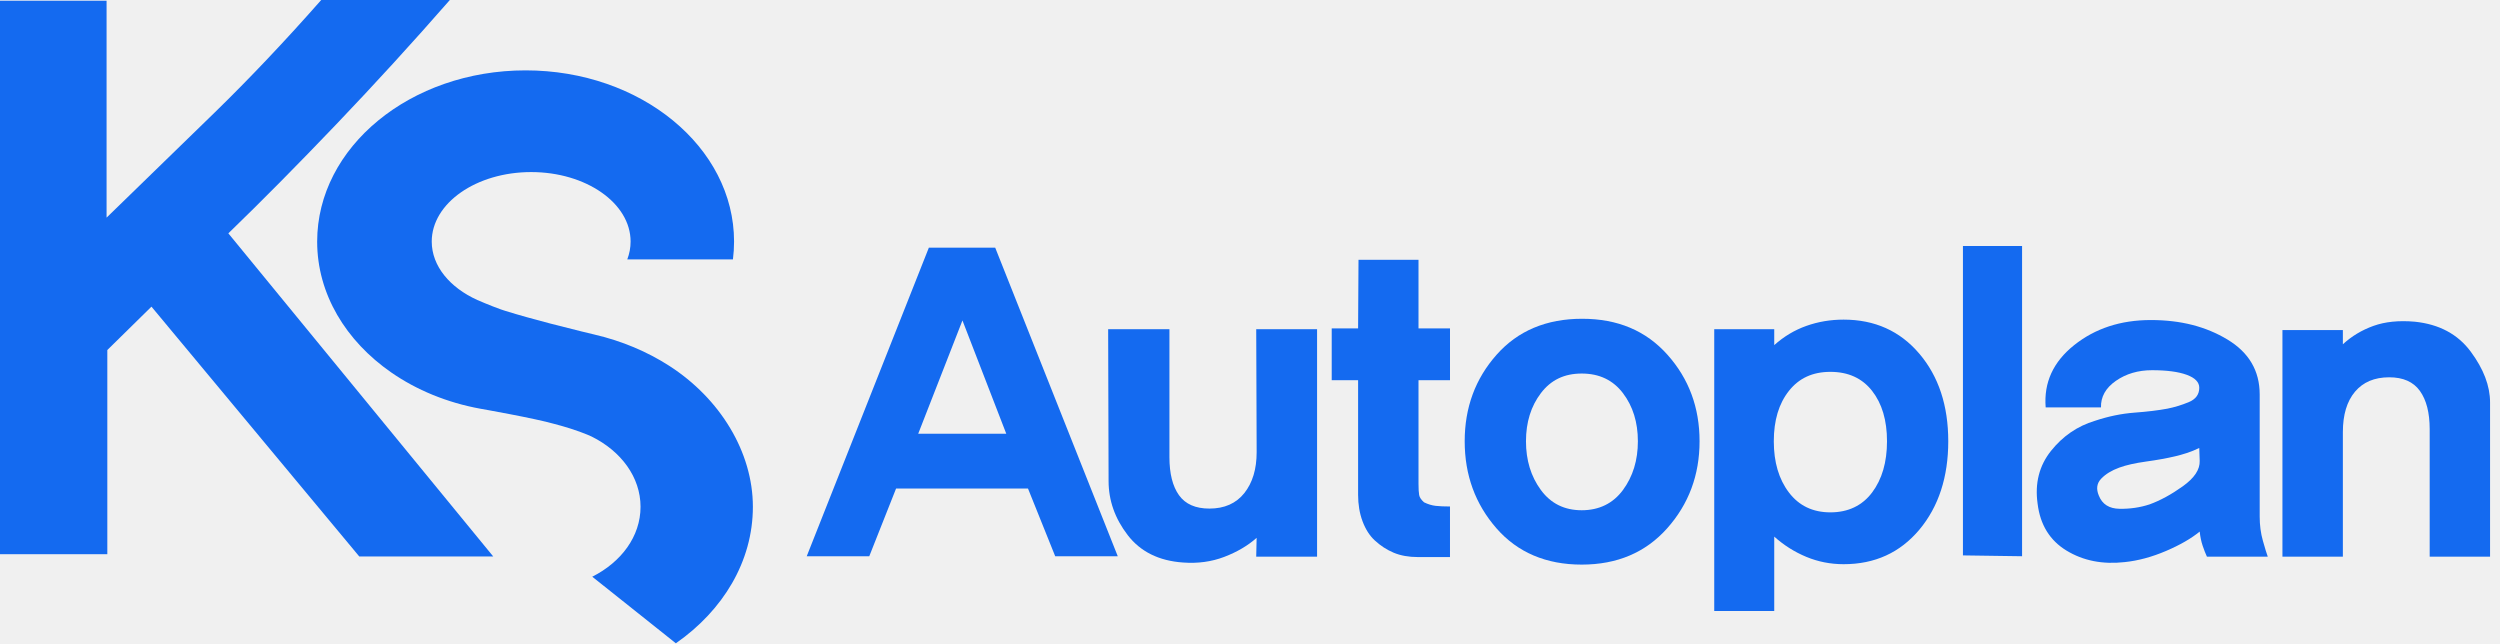
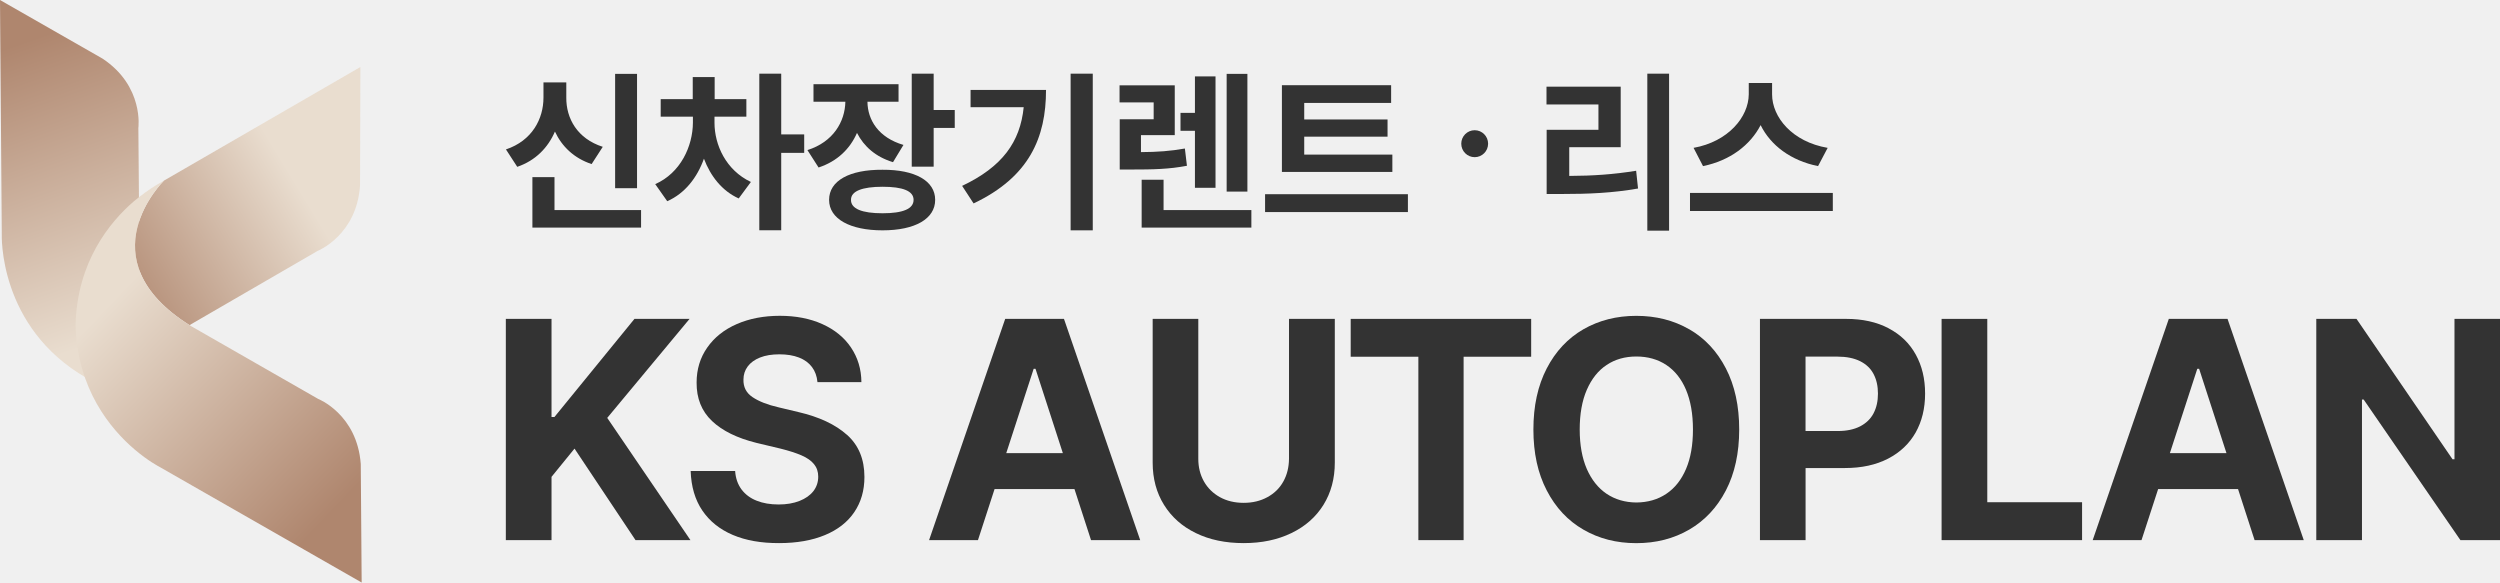
- <svg xmlns="http://www.w3.org/2000/svg" width="171" height="44" viewBox="0 0 171 44" fill="none">
-   <g clip-path="url(#clip0_200_43)">
-     <path d="M72.176 38.047L70.314 33.414H61.292L59.458 38.047H55.18L63.533 16.942H68.073L76.455 38.047H72.177H72.176ZM65.832 21.918L62.805 29.668H68.829L65.832 21.918Z" fill="#146AF0" />
-     <path d="M85.925 38.076L85.954 36.789C85.352 37.322 84.615 37.756 83.742 38.09C82.87 38.423 81.928 38.552 80.919 38.476C79.27 38.361 78.009 37.737 77.136 36.603C76.263 35.469 75.827 34.234 75.827 32.9L75.798 22.519H79.989V31.27C79.989 32.395 80.207 33.263 80.643 33.872C81.08 34.483 81.773 34.787 82.724 34.787C83.752 34.787 84.548 34.435 85.111 33.729C85.673 33.023 85.955 32.09 85.955 30.927L85.926 22.519H90.088V38.076H85.926L85.925 38.076Z" fill="#146AF0" />
-     <path d="M96.998 38.104C96.358 38.104 95.8 38.004 95.325 37.804C94.849 37.604 94.418 37.322 94.029 36.96C93.68 36.636 93.404 36.203 93.199 35.659C92.996 35.116 92.894 34.511 92.894 33.843V26.007H91.089V22.461H92.894L92.922 17.771H97.026V22.461H99.18V26.007H97.026V33.099C97.026 33.442 97.041 33.695 97.07 33.857C97.098 34.019 97.21 34.186 97.404 34.358C97.675 34.491 97.942 34.572 98.204 34.601C98.466 34.63 98.791 34.644 99.179 34.644V38.104H96.997H96.998Z" fill="#146AF0" />
-     <path d="M114.053 24.263C115.518 25.903 116.25 27.876 116.25 30.183C116.25 32.49 115.512 34.472 114.039 36.131C112.564 37.79 110.614 38.619 108.188 38.619C105.763 38.619 103.799 37.79 102.353 36.131C100.907 34.472 100.185 32.49 100.185 30.183C100.185 27.875 100.913 25.903 102.368 24.263C103.823 22.624 105.773 21.804 108.218 21.804C110.663 21.804 112.588 22.624 114.053 24.263ZM111.012 33.514C111.691 32.59 112.031 31.479 112.031 30.183C112.031 28.886 111.691 27.79 111.012 26.894C110.332 25.998 109.391 25.55 108.189 25.55C106.987 25.55 106.074 25.998 105.395 26.894C104.716 27.79 104.377 28.886 104.377 30.183C104.377 31.479 104.716 32.59 105.395 33.514C106.074 34.439 107.006 34.901 108.189 34.901C109.373 34.901 110.332 34.439 111.012 33.514Z" fill="#146AF0" />
-     <path d="M131.282 24.192C132.602 25.746 133.261 27.743 133.261 30.183C133.261 32.624 132.601 34.659 131.282 36.232C129.963 37.805 128.235 38.591 126.102 38.591C125.209 38.591 124.36 38.424 123.556 38.091C122.75 37.757 122.017 37.294 121.358 36.704V41.794H117.254V22.519H121.358V23.606C122.017 23.015 122.75 22.577 123.556 22.291C124.36 22.005 125.21 21.862 126.102 21.862C128.235 21.862 129.963 22.639 131.282 24.193V24.192ZM128.052 33.686C128.731 32.781 129.071 31.613 129.071 30.183C129.071 28.752 128.731 27.605 128.052 26.737C127.372 25.869 126.422 25.435 125.2 25.435C123.977 25.435 123.05 25.869 122.362 26.737C121.673 27.605 121.328 28.753 121.328 30.183C121.328 31.612 121.673 32.781 122.362 33.686C123.05 34.592 123.997 35.045 125.2 35.045C126.403 35.045 127.372 34.592 128.052 33.686Z" fill="#146AF0" />
-     <path d="M134.265 37.989V16.828H138.31V38.047L134.265 37.989Z" fill="#146AF0" />
-     <path d="M150.954 38.076C150.857 37.866 150.76 37.618 150.663 37.333C150.566 37.047 150.498 36.722 150.459 36.36C149.877 36.837 149.106 37.28 148.146 37.69C147.186 38.099 146.249 38.352 145.337 38.447C143.824 38.619 142.495 38.356 141.35 37.661C140.206 36.965 139.545 35.893 139.371 34.444C139.177 33.053 139.482 31.852 140.288 30.841C141.093 29.831 142.097 29.144 143.3 28.781C144.212 28.477 145.114 28.291 146.007 28.224C146.899 28.157 147.646 28.066 148.248 27.952C148.732 27.857 149.218 27.709 149.703 27.509C150.188 27.309 150.43 26.98 150.43 26.523C150.43 26.141 150.144 25.846 149.571 25.636C148.999 25.427 148.208 25.322 147.2 25.322C146.249 25.322 145.424 25.564 144.726 26.05C144.028 26.536 143.688 27.142 143.707 27.867H139.924C139.788 26.17 140.438 24.75 141.874 23.606C143.31 22.462 145.056 21.891 147.113 21.891C149.169 21.891 150.877 22.334 152.351 23.22C153.826 24.107 154.563 25.36 154.563 26.981V35.331C154.563 35.923 154.635 36.475 154.782 36.99C154.927 37.505 155.038 37.867 155.116 38.077H150.954V38.076ZM150.43 30.64C150.158 30.774 149.877 30.889 149.586 30.984C149.295 31.079 149.023 31.155 148.771 31.213C148.208 31.346 147.549 31.466 146.792 31.57C146.035 31.676 145.424 31.813 144.958 31.985C144.434 32.176 144.022 32.428 143.721 32.743C143.42 33.057 143.367 33.443 143.561 33.901C143.794 34.492 144.269 34.792 144.987 34.802C145.705 34.812 146.384 34.712 147.025 34.502C147.762 34.235 148.523 33.82 149.309 33.258C150.095 32.695 150.478 32.118 150.459 31.528L150.429 30.641L150.43 30.64Z" fill="#146AF0" />
-     <path d="M166.19 38.076V29.353C166.19 28.229 165.966 27.357 165.52 26.736C165.074 26.117 164.375 25.807 163.424 25.807C162.415 25.807 161.634 26.136 161.081 26.794C160.528 27.451 160.252 28.372 160.252 29.553V38.076H156.119V22.576H160.252V23.548C160.853 22.995 161.551 22.576 162.346 22.29C163.142 22.004 164.083 21.909 165.169 22.004C166.838 22.176 168.113 22.858 168.996 24.049C169.879 25.24 170.32 26.398 170.32 27.523V38.076H166.187H166.19Z" fill="#146AF0" />
-     <path d="M23.012 8.492C25.649 5.73 28.235 2.9 30.769 0H21.971C19.506 2.797 17.085 5.355 14.708 7.673C12.33 9.993 9.857 12.397 7.29 14.886V0.051H0V37.908H7.341V23.942L10.36 20.975L24.573 38.061H33.736L15.619 15.961C17.91 13.744 20.373 11.255 23.012 8.492V8.492Z" fill="#146AF0" />
-     <path d="M45.766 25.016C44.269 24.054 42.543 23.322 40.666 22.885C40.666 22.885 39.261 22.553 37.629 22.127C36.59 21.855 35.458 21.545 34.54 21.256C34.446 21.225 34.357 21.196 34.271 21.167C33.562 20.918 32.653 20.522 32.653 20.522H32.654C30.776 19.675 29.531 18.201 29.531 16.523C29.531 13.898 32.576 11.77 36.332 11.77C40.088 11.77 43.133 13.898 43.133 16.523C43.133 16.945 43.054 17.353 42.906 17.743H50.133C50.183 17.342 50.21 16.935 50.21 16.523C50.21 10.056 43.826 4.813 35.952 4.813C28.078 4.813 21.694 10.056 21.694 16.523C21.694 20.112 23.66 23.323 26.756 25.472C28.486 26.672 30.567 27.539 32.856 27.956C32.856 27.956 36.56 28.605 37.941 29.003C38.342 29.109 38.696 29.212 39.009 29.311C39.484 29.462 39.86 29.602 40.159 29.725C40.264 29.772 40.374 29.812 40.476 29.864C42.478 30.859 43.813 32.636 43.813 34.664C43.813 36.692 42.493 38.448 40.51 39.447L46.229 44.001C49.451 41.756 51.497 38.407 51.497 34.664C51.497 30.921 49.255 27.257 45.768 25.017L45.766 25.016Z" fill="#146AF0" />
+ <svg xmlns="http://www.w3.org/2000/svg" width="206" height="48" viewBox="0 0 206 48" fill="none">
+   <g clip-path="url(#clip0_1101_213)">
+     <path d="M56.819 26.276H52.28L45.686 34.36H45.446V26.276H41.681V44.507H45.446V39.292L47.34 36.965L52.367 44.507H56.893L50.036 34.434L56.819 26.276Z" fill="#333333" />
+     <path d="M69.791 35.831C68.832 34.975 67.496 34.35 65.787 33.953L64.155 33.564C63.243 33.356 62.529 33.073 62.012 32.726C61.492 32.379 61.243 31.894 61.261 31.274C61.261 30.871 61.377 30.51 61.611 30.195C61.846 29.881 62.183 29.636 62.625 29.46C63.068 29.284 63.598 29.196 64.22 29.196C64.842 29.196 65.376 29.284 65.833 29.46C66.289 29.636 66.644 29.895 66.906 30.242C67.164 30.584 67.316 31.001 67.358 31.486H70.98C70.971 30.422 70.685 29.474 70.127 28.641C69.57 27.808 68.777 27.165 67.763 26.707C66.75 26.249 65.579 26.022 64.257 26.022C62.934 26.022 61.754 26.249 60.713 26.702C59.671 27.156 58.86 27.803 58.275 28.641C57.69 29.478 57.4 30.441 57.4 31.523C57.39 32.824 57.814 33.879 58.667 34.688C59.519 35.498 60.74 36.099 62.33 36.493L64.326 36.969C65.026 37.145 65.602 37.33 66.049 37.525C66.496 37.719 66.837 37.955 67.072 38.242C67.307 38.529 67.422 38.871 67.422 39.274C67.422 39.727 67.289 40.125 67.022 40.472C66.754 40.814 66.372 41.083 65.879 41.277C65.386 41.471 64.814 41.569 64.16 41.569C63.473 41.569 62.87 41.467 62.349 41.258C61.828 41.055 61.409 40.74 61.1 40.328C60.791 39.912 60.616 39.408 60.575 38.811H56.911C56.953 40.097 57.271 41.18 57.87 42.064C58.469 42.947 59.303 43.618 60.377 44.076C61.45 44.534 62.722 44.757 64.197 44.752C65.657 44.752 66.92 44.53 67.975 44.09C69.035 43.651 69.842 43.017 70.395 42.198C70.952 41.374 71.229 40.412 71.229 39.301C71.229 37.839 70.749 36.682 69.791 35.827V35.831Z" fill="#333333" />
+     <path d="M82.828 26.276L76.556 44.507H80.584L81.952 40.301H88.537L89.901 44.507H93.952L87.671 26.276H82.832H82.828ZM82.915 37.339L85.174 30.39H85.326L87.579 37.339H82.915Z" fill="#333333" />
+     <path d="M106.214 37.807C106.205 38.506 106.053 39.126 105.749 39.672C105.449 40.218 105.012 40.648 104.44 40.962C103.869 41.277 103.214 41.434 102.477 41.434C101.74 41.434 101.081 41.277 100.514 40.962C99.952 40.648 99.514 40.218 99.205 39.672C98.897 39.126 98.74 38.506 98.74 37.807V26.272H94.98V38.122C94.98 39.44 95.293 40.602 95.915 41.601C96.537 42.605 97.413 43.382 98.542 43.928C99.671 44.479 100.984 44.752 102.477 44.752C103.97 44.752 105.265 44.479 106.408 43.928C107.551 43.378 108.431 42.6 109.053 41.601C109.675 40.597 109.988 39.436 109.988 38.122V26.272H106.214V37.807Z" fill="#333333" />
+     <path d="M111.297 29.395H116.873V44.507H120.601V29.395H126.168V26.276H111.297V29.395Z" fill="#333333" />
+     <path d="M139.19 27.132C137.905 26.392 136.453 26.026 134.831 26.026C133.209 26.026 131.757 26.396 130.472 27.132C129.191 27.872 128.182 28.946 127.449 30.362C126.716 31.778 126.352 33.453 126.352 35.391C126.352 37.33 126.716 38.996 127.449 40.407C128.182 41.823 129.186 42.901 130.472 43.641C131.753 44.386 133.209 44.756 134.831 44.756C136.453 44.756 137.905 44.386 139.19 43.641C140.472 42.896 141.481 41.823 142.213 40.412C142.946 39 143.31 37.325 143.31 35.387C143.31 33.448 142.946 31.773 142.213 30.357C141.481 28.941 140.476 27.868 139.19 27.128V27.132ZM138.928 38.644C138.545 39.537 138.006 40.222 137.306 40.689C136.605 41.161 135.78 41.397 134.836 41.406C133.9 41.397 133.085 41.157 132.384 40.689C131.688 40.217 131.145 39.537 130.753 38.644C130.366 37.751 130.168 36.664 130.168 35.391C130.168 34.119 130.361 33.018 130.753 32.12C131.145 31.222 131.684 30.538 132.384 30.075C133.08 29.608 133.9 29.376 134.836 29.376C135.771 29.376 136.605 29.608 137.306 30.075C138.006 30.542 138.55 31.222 138.928 32.12C139.306 33.018 139.499 34.11 139.499 35.391C139.499 36.673 139.31 37.751 138.928 38.644Z" fill="#333333" />
+     <path d="M155.619 27.049C154.637 26.531 153.467 26.276 152.117 26.276H145.02V44.507H148.78V38.566H152.029C153.402 38.566 154.582 38.306 155.577 37.793C156.573 37.275 157.328 36.557 157.849 35.641C158.365 34.721 158.628 33.656 158.628 32.435C158.628 31.213 158.375 30.154 157.863 29.224C157.352 28.294 156.605 27.567 155.623 27.054L155.619 27.049ZM154.384 34.054C154.14 34.517 153.771 34.873 153.273 35.132C152.776 35.387 152.163 35.516 151.435 35.516H148.776V29.386H151.421C152.149 29.386 152.762 29.511 153.264 29.756C153.766 30.006 154.14 30.357 154.379 30.815C154.623 31.273 154.743 31.81 154.743 32.435C154.743 33.059 154.623 33.596 154.379 34.059L154.384 34.054Z" fill="#333333" />
+     <path d="M163.752 26.276H159.987V44.507H171.563V41.383H163.752V26.276Z" fill="#333333" />
+     <path d="M178.71 26.276L172.438 44.507H176.461L177.83 40.301H184.415L185.779 44.507H189.83L183.549 26.276H178.71ZM178.798 37.339L181.056 30.39H181.208L183.461 37.339H178.798Z" fill="#333333" />
+     <path d="M202.249 26.276V37.844H202.088L194.176 26.276H190.862V44.507H194.627V32.921H194.765L202.738 44.507H206V26.276H202.249Z" fill="#333333" />
+     <path d="M20.765 30.302C20.765 30.302 11.921 33.087 11.502 22.603L11.401 10.54C11.401 10.54 11.88 7.107 8.451 4.831L0 0L0.147 19.294C0.147 19.294 -0.18 26.952 7.143 31.153C14.465 35.355 20.765 30.306 20.765 30.306V30.302Z" fill="url(#paint0_linear_1101_213)" />
+     <path d="M13.502 14.89C13.502 14.89 6.94 21.326 15.626 26.795C15.672 26.762 15.719 26.735 15.769 26.702L26.174 20.673C26.174 20.673 29.386 19.401 29.668 15.283L29.695 5.52L13.507 14.885" fill="url(#paint1_linear_1101_213)" />
+     <path d="M29.727 38.237C29.423 34.119 26.207 32.865 26.207 32.865L15.769 26.887C15.719 26.855 15.672 26.827 15.626 26.795C6.94 21.326 13.502 14.89 13.502 14.89C13.502 14.89 12.382 15.459 11.014 16.602C9.046 18.304 6.35 21.576 6.226 26.79C6.359 32.069 9.12 35.355 11.101 37.044C12.23 38.001 13.106 38.45 13.106 38.45L29.801 48L29.727 38.237Z" fill="url(#paint2_linear_1101_213)" />
+     <path d="M49.667 12.1L48.75 13.52C47.303 13.039 46.299 12.072 45.727 10.841C45.156 12.169 44.124 13.233 42.621 13.747L41.69 12.312C43.852 11.591 44.782 9.786 44.782 8.042V6.792H46.663V8.042C46.649 9.744 47.552 11.419 49.672 12.1H49.667ZM52.828 18.753H43.87V14.598H45.69V17.309H52.824V18.758L52.828 18.753ZM52.492 15.505H50.686V6.084H52.492V15.505Z" fill="#333333" />
+     <path d="M61.874 14.992L60.87 16.352C59.501 15.736 58.547 14.515 58.004 13.076C57.45 14.631 56.437 15.94 54.98 16.579L53.99 15.172C56.082 14.251 57.082 12.053 57.096 10.11V9.615H54.441V8.167H57.082V6.353H58.888V8.167H61.501V9.615H58.874V10.11C58.874 11.942 59.819 14.024 61.87 14.992H61.874ZM64.372 11.077H66.266V12.595H64.372V18.975H62.566V6.071H64.372V11.077Z" fill="#333333" />
+     <path d="M74.035 8.384H71.478C71.492 9.888 72.39 11.341 74.445 11.942L73.584 13.363C72.164 12.933 71.183 12.067 70.616 10.952C70.045 12.257 68.999 13.293 67.45 13.802L66.533 12.368C68.667 11.693 69.625 10.022 69.658 8.384H67.031V6.936H74.04V8.384H74.035ZM77.058 16.468C77.058 18.041 75.39 18.98 72.722 18.98C70.054 18.98 68.317 18.045 68.317 16.468C68.317 14.89 69.999 13.969 72.722 13.988C75.39 13.974 77.058 14.894 77.058 16.468ZM70.123 16.468C70.109 17.203 71.026 17.573 72.722 17.573C74.418 17.573 75.279 17.203 75.279 16.468C75.279 15.732 74.39 15.389 72.722 15.389C71.054 15.389 70.109 15.746 70.123 16.468ZM76.934 9.064H78.671V10.54H76.934V13.733H75.127V6.071H76.934V9.064Z" fill="#333333" />
+     <path d="M80.224 16.764L79.279 15.316C82.597 13.742 84.063 11.697 84.353 8.833H79.975V7.413H86.192C86.192 11.327 84.823 14.575 80.229 16.759L80.224 16.764ZM90.044 18.98H88.219V6.071H90.044V18.98Z" fill="#333333" />
+     <path d="M96.8 11.133H94.016V12.534C95.399 12.525 96.427 12.451 97.634 12.238L97.804 13.659C96.334 13.941 95.062 13.969 93.155 13.969H92.265V9.828H95.062V8.44H92.251V7.033H96.8V11.133ZM103.113 18.753H94.072V14.811H95.878V17.309H103.113V18.758V18.753ZM100.159 15.473H98.463V10.776H97.274V9.3H98.463V6.293H100.159V15.468V15.473ZM102.786 15.787H101.076V6.084H102.786V15.787Z" fill="#333333" />
+     <path d="M116.012 17.476H104.242V16H116.012V17.476ZM114.726 14.168H105.629V7.02H114.629V8.482H107.468V9.842H114.334V11.262H107.468V12.738H114.73V14.173L114.726 14.168Z" fill="#333333" />
+     <path d="M133.546 12.127H129.306V14.496C131.265 14.487 132.928 14.376 134.818 14.071L134.974 15.533C132.855 15.903 130.947 15.986 128.601 15.986H127.444V10.693H131.712V8.606H127.431V7.144H133.546V12.123V12.127ZM137.532 19.008H135.739V6.071H137.532V19.008Z" fill="#333333" />
+     <path d="M151.024 17.388H139.255V15.898H151.024V17.388ZM150.6 12.183L149.808 13.687C147.568 13.238 145.9 11.979 145.075 10.309C144.223 11.961 142.554 13.233 140.329 13.687L139.55 12.183C142.402 11.674 144.084 9.643 144.098 7.774V6.839H146.02V7.774C146.02 9.661 147.688 11.688 150.596 12.183H150.6Z" fill="#333333" />
+     <path d="M122.62 11.84C122.62 11.227 122.124 10.73 121.514 10.73C120.903 10.73 120.408 11.227 120.408 11.84C120.408 12.454 120.903 12.951 121.514 12.951C122.124 12.951 122.62 12.454 122.62 11.84Z" fill="#333333" />
  </g>
  <defs>
-     <clipPath id="clip0_200_43">
-       <rect width="170.323" height="44" fill="white" />
+     <linearGradient id="paint0_linear_1101_213" x1="2.546" y1="3.244" x2="10.973" y2="27.178" gradientUnits="userSpaceOnUse">
+       <stop stop-color="#AF866E" />
+       <stop offset="1" stop-color="#E9DDCF" />
+     </linearGradient>
+     <linearGradient id="paint1_linear_1101_213" x1="8.932" y1="24.501" x2="24.395" y2="15.096" gradientUnits="userSpaceOnUse">
+       <stop stop-color="#AF866E" />
+       <stop offset="1" stop-color="#E9DDCF" />
+     </linearGradient>
+     <linearGradient id="paint2_linear_1101_213" x1="28.221" y1="41.3" x2="10.035" y2="23.949" gradientUnits="userSpaceOnUse">
+       <stop stop-color="#AF866E" />
+       <stop offset="1" stop-color="#E9DDCF" />
+     </linearGradient>
+     <clipPath id="clip0_1101_213">
+       <rect width="206" height="48" fill="white" />
    </clipPath>
  </defs>
</svg>
